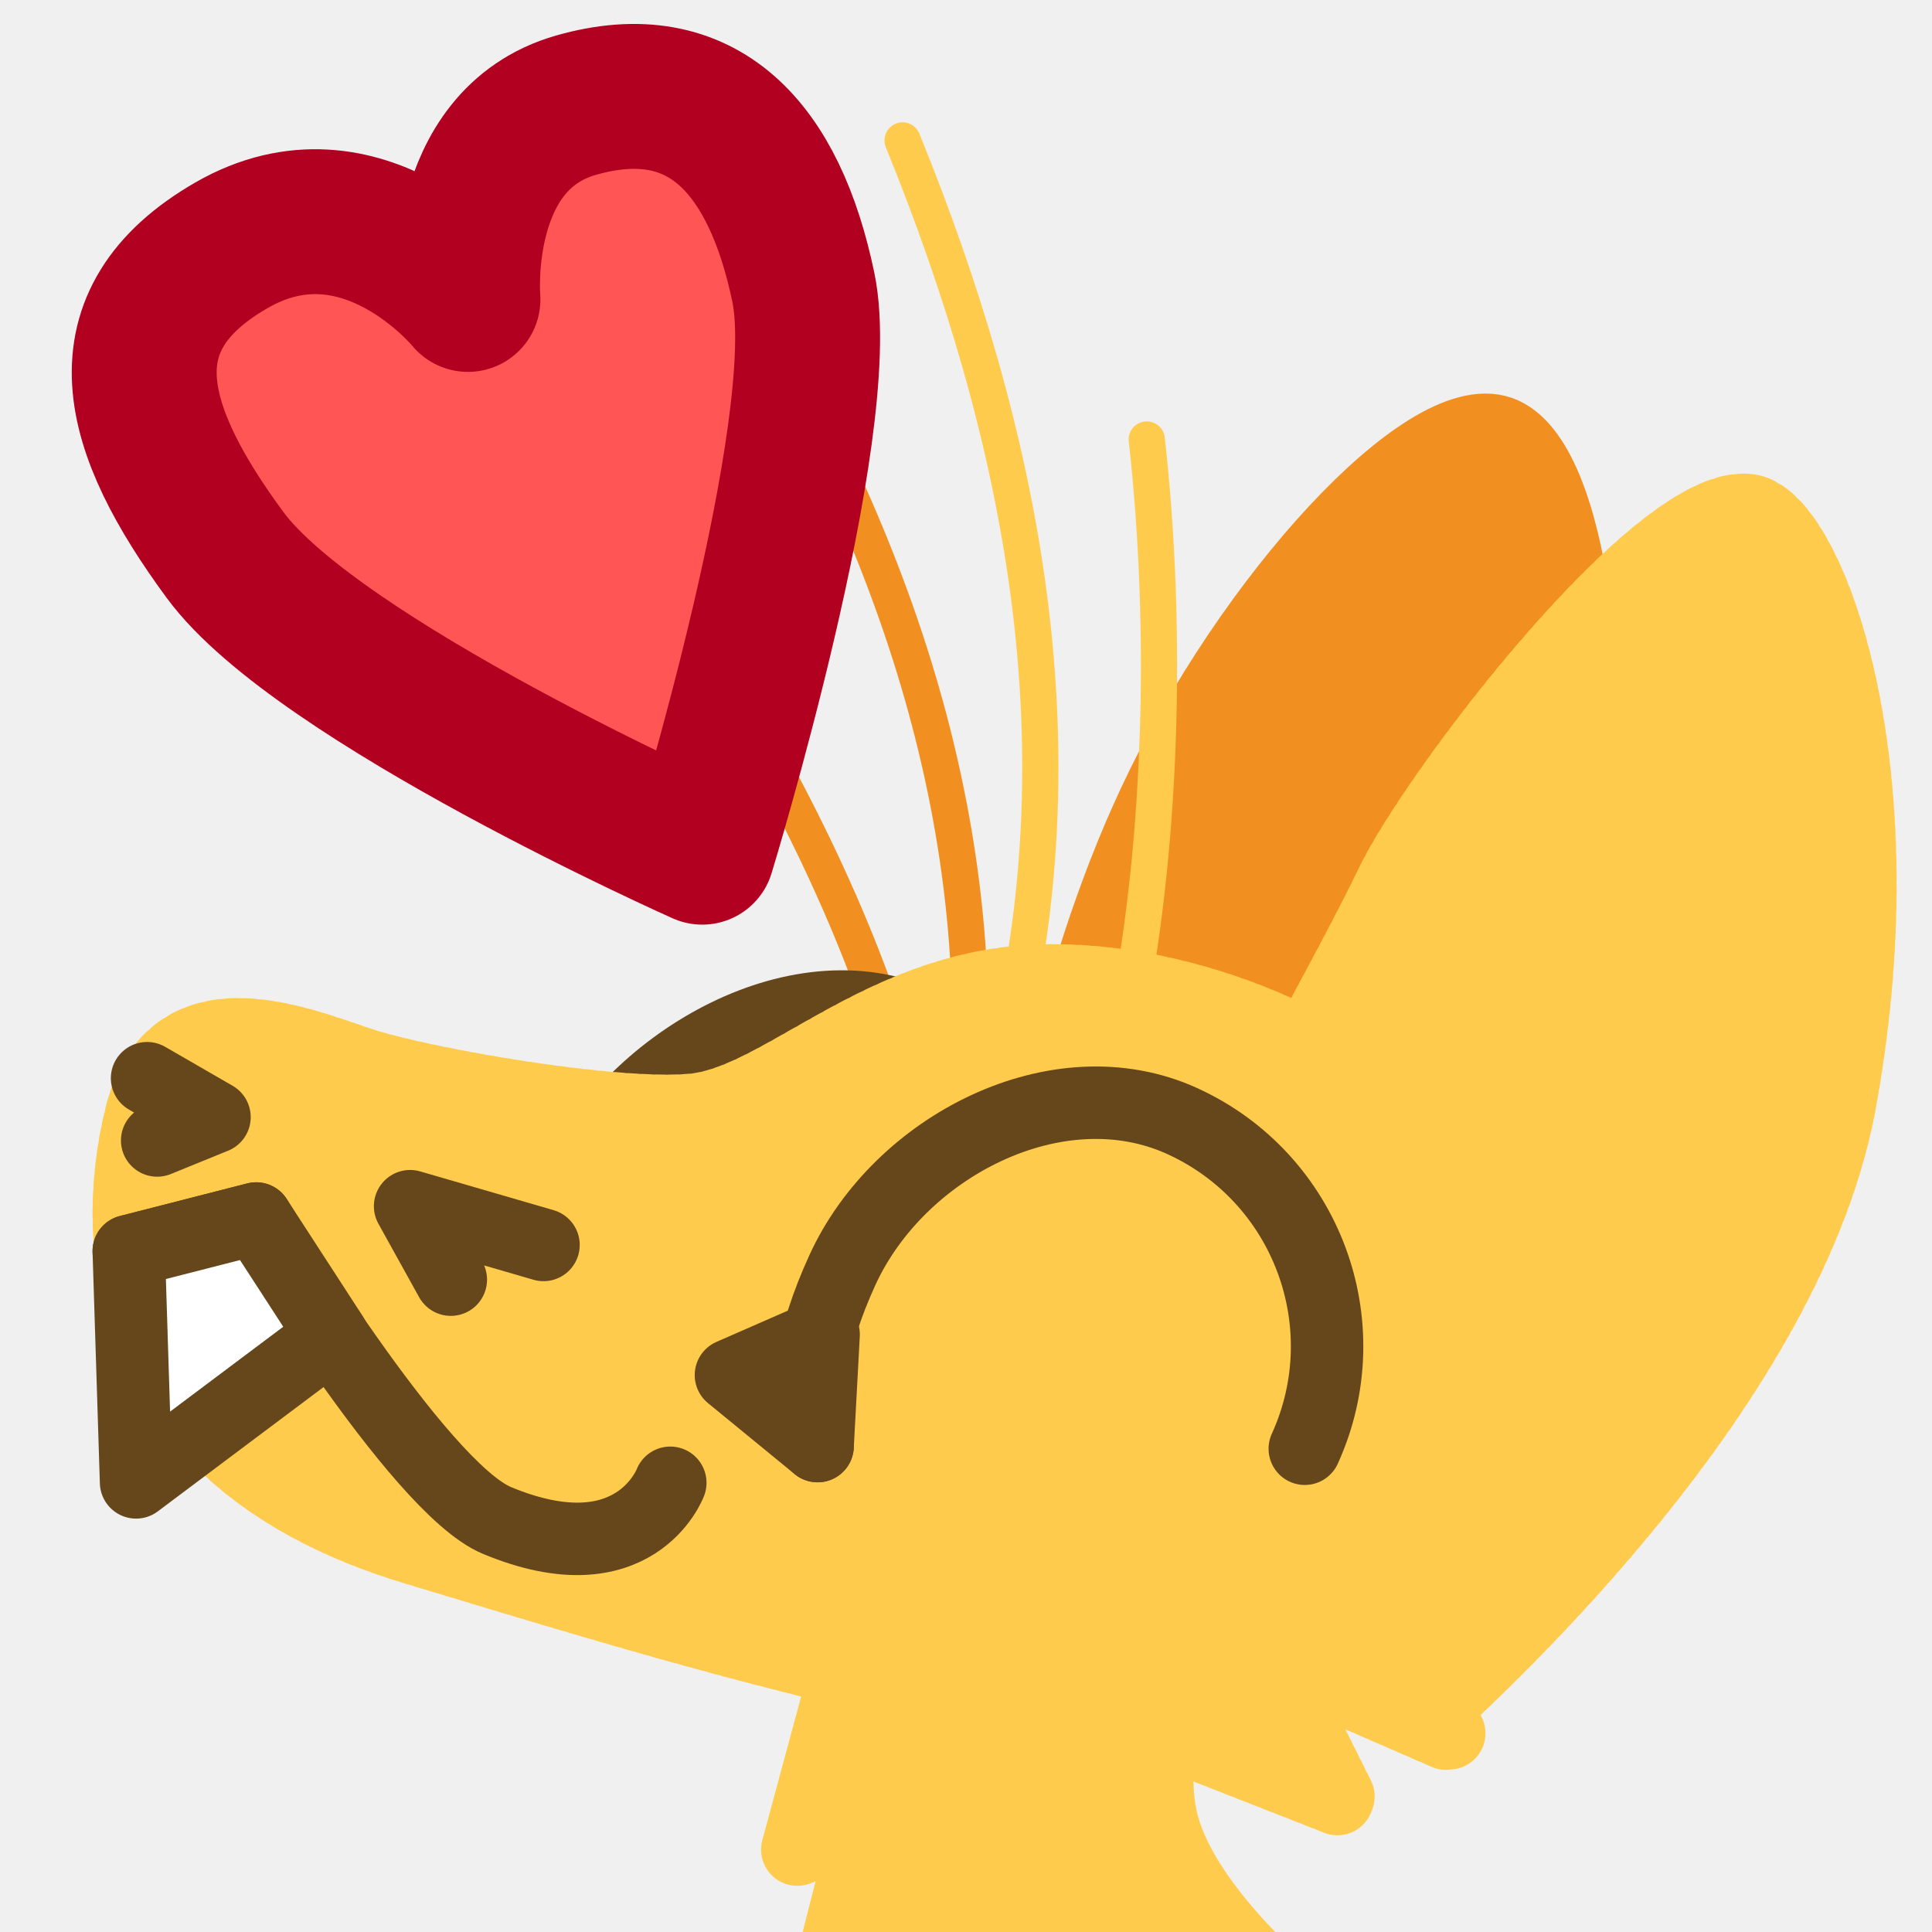
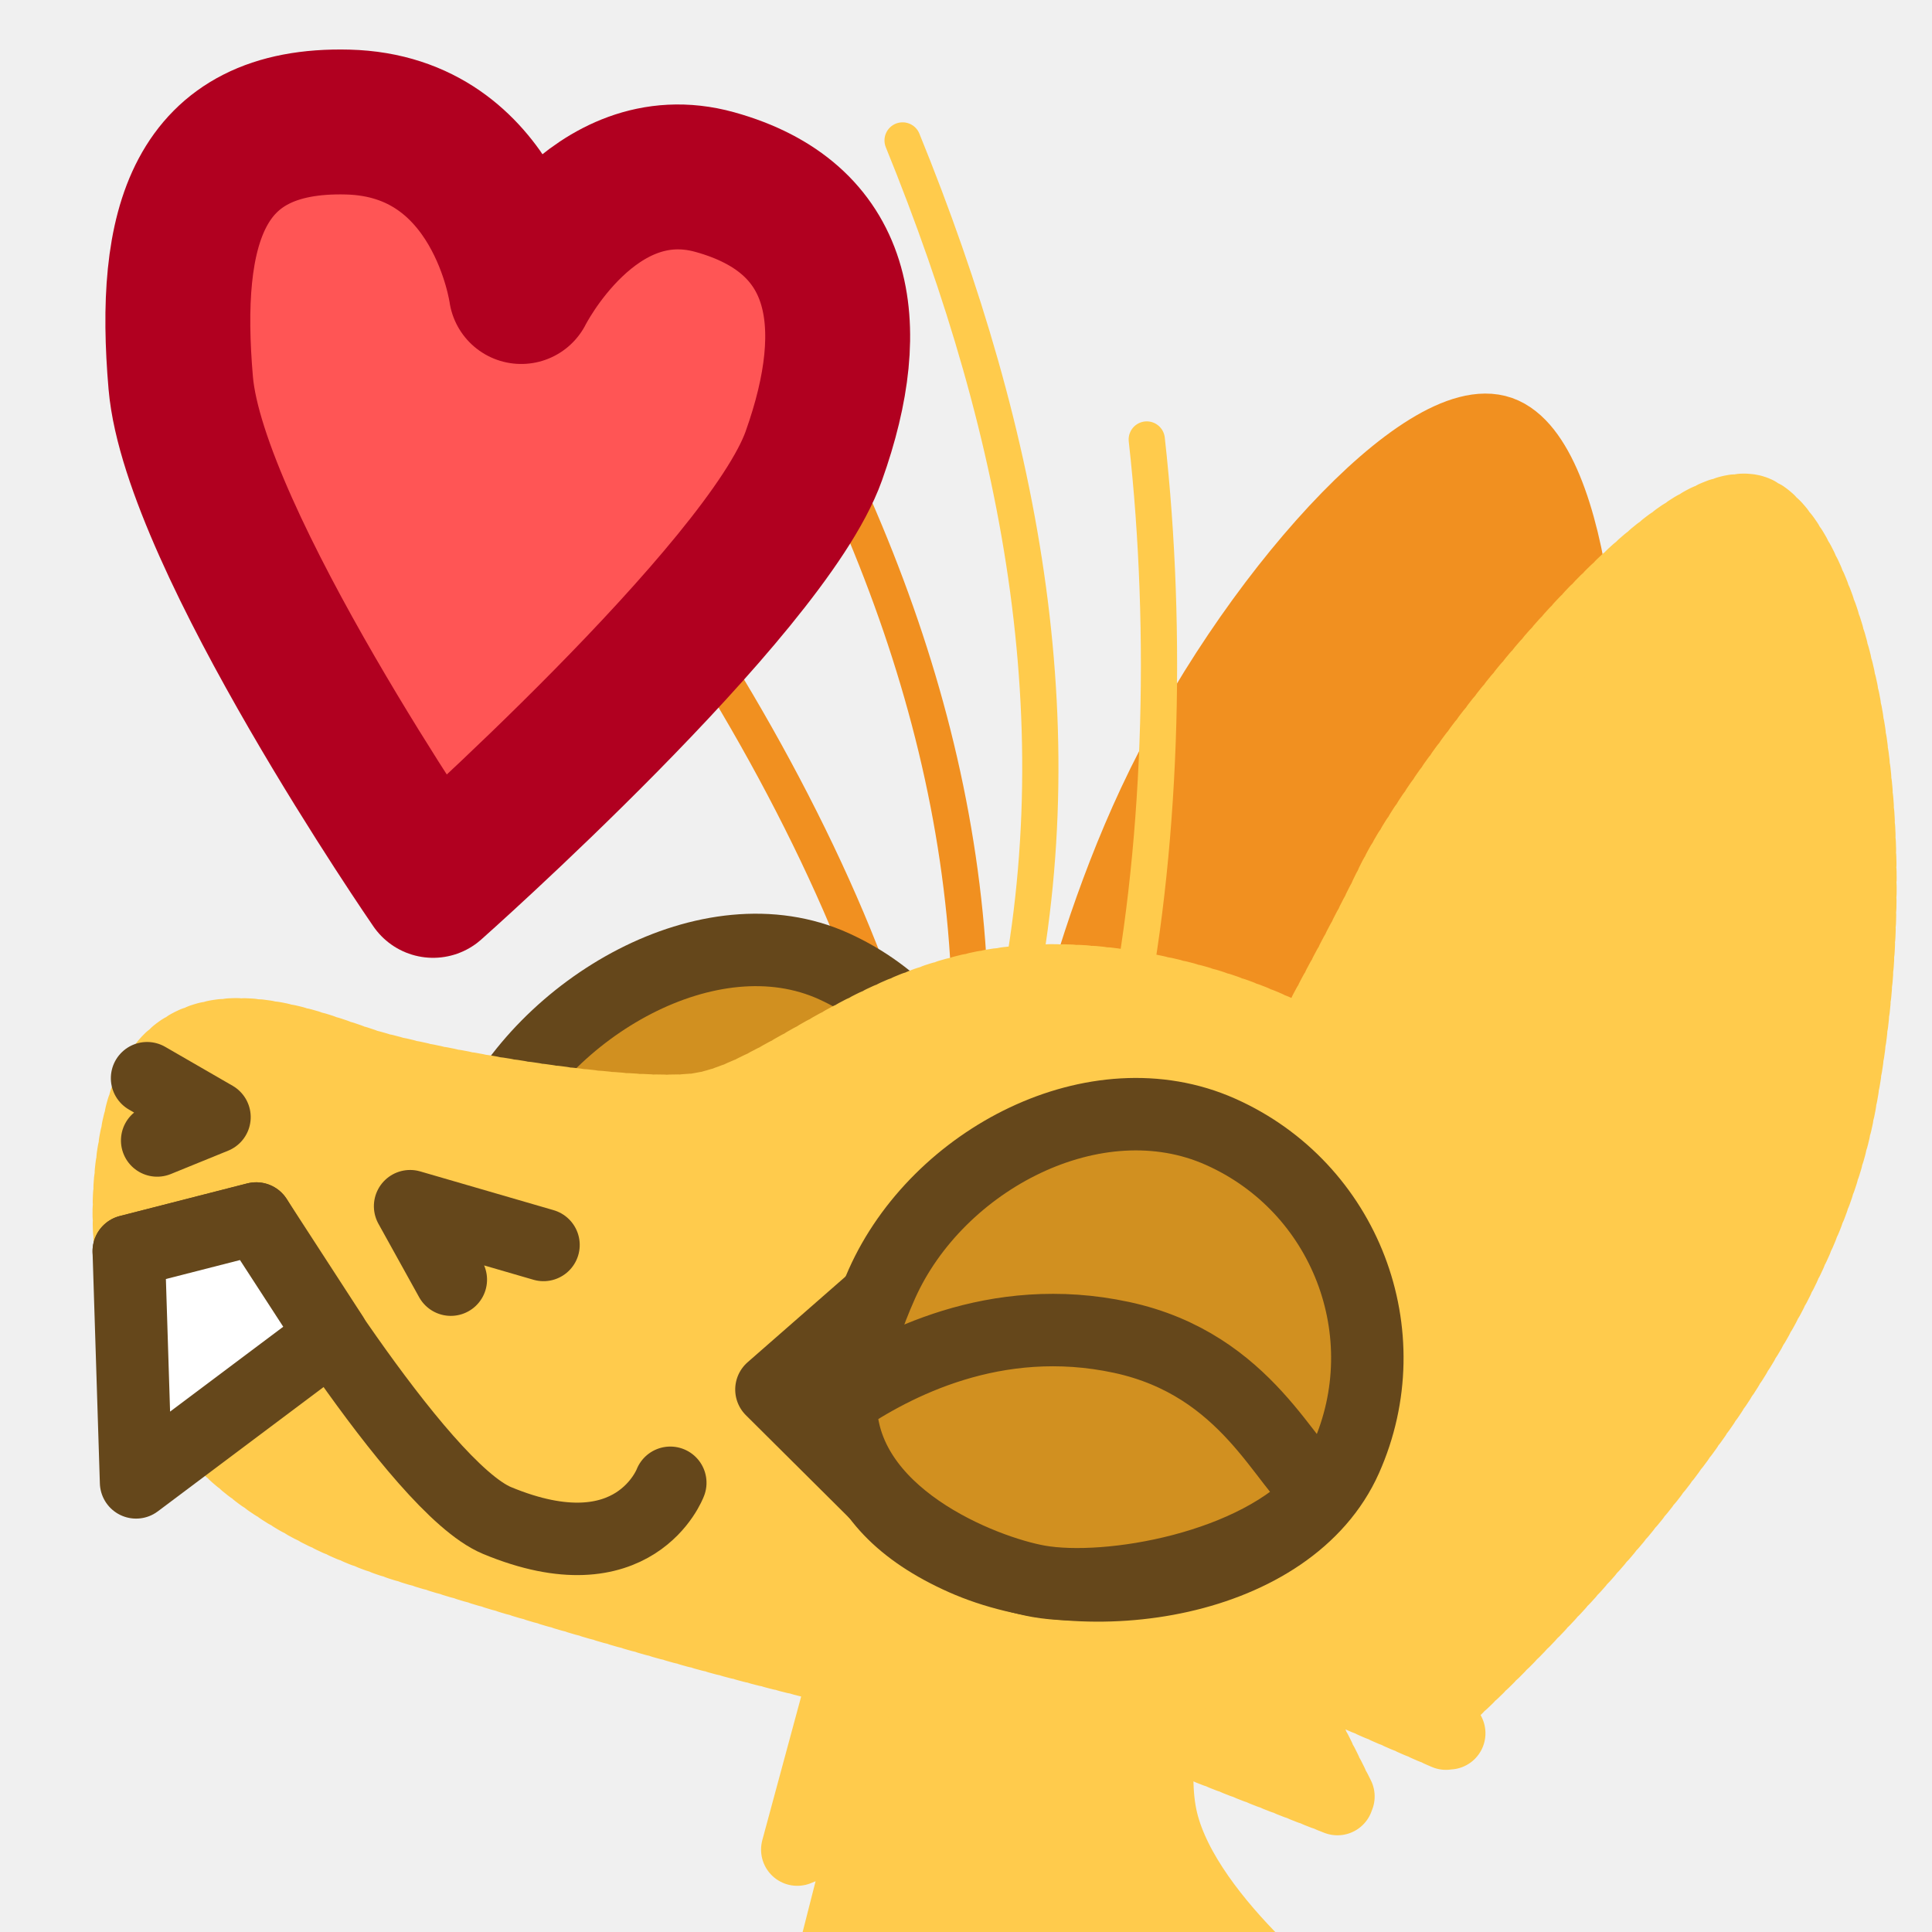
<svg xmlns="http://www.w3.org/2000/svg" version="1.1" id="svg824" width="1706.667" height="1706.667" viewBox="0 0 1706.667 1706.667">
  <defs id="defs828" />
  <g id="layer1" style="display:inline">
    <path style="display:none;fill:#123456;stroke:#123456;stroke-width:64;stroke-linecap:round;stroke-linejoin:round;-inkscape-stroke:none;paint-order:fill markers stroke;stop-color:#000000" d="m 1298.031,865.098 c 70.798,131.454 185.382,239.025 198.706,401.828 -29.438,-19.135 -55.932,-14.719 -79.483,13.247 91.022,54.7 58.514,175.917 81.69,267.15 l -99.353,6.624 c 66.759,58.919 81.773,128.186 90.522,198.706 l -494.507,2.208 c -24.38,-41.481 23.115,-208.563 66.236,-227.044 0,0 3.379,-20.015 -75.353,-9.455 C 1015.23,1271.09 1172.184,1096.186 1298.031,865.098 Z" id="path3091" />
    <path style="opacity:1;fill:#ffcb4c;fill-opacity:1;stroke:#ffcb4c;stroke-width:64;stroke-linecap:round;stroke-linejoin:round;stroke-miterlimit:4;stroke-dasharray:none;stroke-dashoffset:0;stroke-opacity:1;paint-order:fill markers stroke;stop-color:#000000" d="m 769.08,1394.359 -64.785,239.508 62.822,-25.521 -51.043,200.244 459.384,-15.705 c 0,0 -127.607,-94.233 -149.202,-184.539 -21.595,-90.306 51.043,-253.25 51.043,-253.25 z" id="path3340" />
    <g id="g12988" transform="rotate(24.47833,679.9692,1182.842)">
      <path style="display:inline;fill:none;fill-opacity:1;stroke:#f19020;stroke-width:32;stroke-linecap:round;stroke-linejoin:round;stroke-miterlimit:4;stroke-dasharray:none;stroke-dashoffset:0;stroke-opacity:1;paint-order:fill markers stroke;stop-color:#000000" d="M 206.049,553.694 C 359.575,632.156 520.102,745.587 632.843,860.187" id="path6280-0-6" />
      <path style="display:inline;fill:none;fill-opacity:1;stroke:#f19020;stroke-width:32;stroke-linecap:round;stroke-linejoin:round;stroke-miterlimit:4;stroke-dasharray:none;stroke-dashoffset:0;stroke-opacity:1;paint-order:fill markers stroke;stop-color:#000000" d="M 214.163,309.731 C 453.7,464.053 646.247,652.291 747.67,906.302" id="path6280-3" />
-       <g id="g12997" style="fill:none" transform="translate(34.65709,21.51478)">
-         <path id="path1915-9" style="display:inline;fill:none;stroke:#65471b;stroke-width:64;stroke-linecap:round;stroke-linejoin:round;paint-order:fill markers stroke;stop-color:#000000" d="m 869.113,1070.759 c 1e-5,120.717 -155.86,218.577 -276.577,218.577 -120.717,0 -160.577,-55.86 -160.577,-176.577 0,-120.717 97.86,-260.577 218.577,-260.577 120.717,0 218.577,97.86 218.577,218.577 z" />
+       <g id="g12997" style="fill:#d19020;fill-opacity:1" transform="translate(-55.22933,7.499404)">
+         <path id="path1915-9" style="display:inline;fill:#d19020;fill-opacity:1;stroke:#65471b;stroke-width:64;stroke-linecap:round;stroke-linejoin:round;paint-order:fill markers stroke;stop-color:#000000" d="m 869.113,1070.759 c 1e-5,120.717 -155.86,218.577 -276.577,218.577 -120.717,0 -160.577,-55.86 -160.577,-176.577 0,-120.717 97.86,-260.577 218.577,-260.577 120.717,0 218.577,97.86 218.577,218.577 z" />
      </g>
      <path style="opacity:1;fill:#f19020;fill-opacity:1;stroke:#f19020;stroke-width:64;stroke-linecap:round;stroke-miterlimit:4;stroke-dasharray:none;stroke-dashoffset:0;stroke-opacity:1;paint-order:fill markers stroke;stop-color:#000000" d="m 842.789,963.719 c 0,0 -51.9,-169.469 -50.102,-352.192 1.979,-201.014 74.233,-419.111 142.555,-425.107 68.323,-5.996 183.227,187.899 215.136,326.293 31.909,138.394 5.892,445.968 5.892,445.968 z" id="path1640" />
      <path id="path1148" style="display:inline;opacity:1;fill:#ffcb4c;stroke:#ffcb4c;stroke-width:64;stroke-linecap:round;stroke-linejoin:round;stroke-miterlimit:4;stroke-dasharray:6.4, 6.4;stroke-dashoffset:0;stroke-opacity:1;paint-order:fill markers stroke;stop-color:#000000" d="m 1299.055,1153.559 c 0,0 -0.108,-10.821 -0.951,-28.418 -0.422,-8.799 -1.026,-19.291 -1.895,-30.973 -0.869,-11.681 -2,-24.552 -3.473,-38.105 -1.473,-13.553 -3.289,-27.788 -5.523,-42.201 -2.235,-14.413 -4.889,-29.005 -8.043,-43.268 -1.577,-7.131 -3.279,-14.182 -5.115,-21.086 -1.836,-6.904 -3.807,-13.662 -5.922,-20.213 -2.115,-6.551 -4.373,-12.892 -6.787,-18.963 -2.414,-6.071 -4.983,-11.87 -7.715,-17.334 -2.732,-5.464 -5.935,-10.786 -9.539,-15.961 -3.604,-5.175 -7.611,-10.205 -11.949,-15.084 -4.338,-4.879 -9.007,-9.609 -13.94,-14.186 -4.932,-4.576 -10.126,-8.999 -15.514,-13.266 -5.387,-4.266 -10.967,-8.375 -16.67,-12.324 -5.703,-3.949 -11.53,-7.738 -17.41,-11.363 -11.761,-7.251 -23.737,-13.847 -35.371,-19.76 -11.634,-5.913 -22.926,-11.142 -33.32,-15.66 -10.395,-4.519 -19.891,-8.326 -27.934,-11.395 -16.085,-6.137 -26.354,-9.318 -26.354,-9.318 -106.831,-15.988 -232.175,6.969 -312.625,60.014 -101.267,66.77 -136.887,176.629 -198.707,211.955 -61.82,35.325 -225.2,77.273 -280.396,83.897 -55.196,6.623 -183.25,6.625 -161.172,123.641 22.078,117.016 112.599,282.605 377.541,247.279 264.942,-35.326 313.515,-44.157 536.508,-88.314 22.897,-4.534 53.848,-18.32 86.828,-36.947 l 213.871,-11.428 -92.926,-75.256 c 5.358,-4.84 10.6,-9.718 15.633,-14.637 l 142.076,-2.375 -84.881,-69.668 c 3.481,-6.554 6.481,-13.021 8.627,-19.307 1.052,-3.082 2.033,-6.627 3.047,-9.977 z" />
      <path style="display:none;fill:#123456;stroke:#123456;stroke-width:64;stroke-linecap:round;stroke-linejoin:round;-inkscape-stroke:none;paint-order:fill markers stroke;stop-color:#000000" d="M 880.931,744.045 C 763.916,771.643 622.613,916.257 622.613,916.257 620.953,833.211 611.28,749.437 735.213,677.809 c -124.695,-7.457 -249.288,-15.117 -408.452,46.365 0,0 303.226,-263.622 490.142,-280.397 172.212,-15.455 264.942,37.533 264.942,37.533 -0.192,-45.683 -31.458,-88.259 -90.522,-128.055 0,0 295.852,97.145 333.385,194.291 37.533,97.145 28.702,167.796 28.702,167.796 l -243.752,34.923 c 0,0 -111.711,-33.819 -228.727,-6.221 z" id="path1637" />
      <path id="path13483" style="display:inline;opacity:1;fill:#ffcb4c;stroke:#ffcb4c;stroke-width:64;stroke-linecap:round;stroke-linejoin:round;stroke-miterlimit:4;stroke-dasharray:6.4, 6.4;stroke-dashoffset:0;stroke-opacity:1;paint-order:fill markers stroke;stop-color:#000000" d="m 1164.007,158.023 c -76.213,22.563 -149.056,341.222 -150.863,431.499 -1.609,80.377 -18.354,286.487 -23.152,344.913 40.059,369.25 234.644,298.903 356.231,310.525 59.512,-140.195 162.285,-428.71 107.386,-645.385 -75.163,-296.654 -240.179,-456.183 -289.601,-441.551 z" />
      <g id="g13003">
        <path style="opacity:1;fill:none;fill-opacity:1;stroke:#65471b;stroke-width:64;stroke-linecap:round;stroke-linejoin:round;stroke-miterlimit:4;stroke-dasharray:none;stroke-dashoffset:0;stroke-opacity:1;paint-order:fill markers stroke;stop-color:#000000" d="m 83.898,1201.07 68.443,6.623 -37.533,39.741" id="path2163" />
        <path style="opacity:1;fill:none;fill-opacity:1;stroke:#65471b;stroke-width:64;stroke-linecap:round;stroke-linejoin:round;stroke-miterlimit:4;stroke-dasharray:none;stroke-dashoffset:0;stroke-opacity:1;paint-order:fill markers stroke;stop-color:#000000" d="m 401.828,1251.85 -59.612,-44.157 121.432,-17.663" id="path2198" />
        <path style="opacity:1;fill:none;fill-opacity:1;stroke:#65471b;stroke-width:64;stroke-linecap:round;stroke-linejoin:round;stroke-miterlimit:4;stroke-dasharray:none;stroke-dashoffset:0;stroke-opacity:1;paint-order:fill markers stroke;stop-color:#000000" d="m 132.471,1346.787 90.522,-72.859 c 0,0 227.99,157.194 304.174,154.641 131.805,-4.416 125.469,-93.736 125.469,-93.736" id="path2200" />
        <path style="opacity:1;fill:#ffffff;fill-opacity:1;stroke:#65471b;stroke-width:64;stroke-linecap:round;stroke-linejoin:round;stroke-miterlimit:4;stroke-dasharray:none;stroke-dashoffset:0;stroke-opacity:1;paint-order:fill markers stroke;stop-color:#000000" d="m 222.993,1530.039 -90.522,-183.251 90.522,-72.859 103.769,66.235 z" id="path2202" />
      </g>
-       <g id="g12993">
-         <path style="opacity:1;fill:#65471b;fill-opacity:1;stroke:#65471b;stroke-width:64;stroke-linecap:round;stroke-linejoin:round;stroke-miterlimit:4;stroke-dasharray:none;stroke-dashoffset:0;stroke-opacity:1;paint-order:fill markers stroke;stop-color:#000000" d="m 661.976,1226.049 59.656,-66.534 35.995,91.892 z" id="path7852" />
-         <path id="path1915" style="opacity:1;fill:none;stroke:#65471b;stroke-width:64;stroke-linecap:round;stroke-linejoin:round;paint-order:fill markers stroke;stop-color:#000000" d="m 757.627,1251.407 c -31.446,-33.041 -44.492,-84.347 -44.492,-150.184 -4e-5,-120.717 97.86,-244.577 218.577,-244.577 120.717,-2e-5 218.577,97.86 218.577,218.577" />
-       </g>
      <path style="opacity:1;fill:none;fill-opacity:1;stroke:#ffcb4c;stroke-width:32;stroke-linecap:round;stroke-linejoin:round;stroke-miterlimit:4;stroke-dasharray:none;stroke-dashoffset:0;stroke-opacity:1;paint-order:fill markers stroke;stop-color:#000000" d="M 348.066,170.596 C 555.168,366.305 709.848,586.718 762.87,855.04" id="path6280" />
      <path style="display:inline;fill:none;fill-opacity:1;stroke:#ffcb4c;stroke-width:32;stroke-linecap:round;stroke-linejoin:round;stroke-miterlimit:4;stroke-dasharray:none;stroke-dashoffset:0;stroke-opacity:1;paint-order:fill markers stroke;stop-color:#000000" d="M 653.826,321.647 C 742.297,469.631 818.141,650.969 852.865,807.933" id="path6280-0" />
+       <g id="g12993" transform="rotate(-0.4680674,287.4386,-3407.547)" style="display:inline;fill:#d19020;fill-opacity:1">
+         <path style="opacity:1;fill:#d19020;fill-opacity:1;stroke:#65471b;stroke-width:64;stroke-linecap:round;stroke-linejoin:round;stroke-miterlimit:4;stroke-dasharray:none;stroke-dashoffset:0;stroke-opacity:1;paint-order:fill markers stroke;stop-color:#000000" d="m 661.976,1226.049 53.367,-115.501 86.531,168.711 z" id="path7852" />
+         <path id="path1915" style="opacity:1;fill:#d19020;fill-opacity:1;stroke:#65471b;stroke-width:64;stroke-linecap:round;stroke-linejoin:round;paint-order:fill markers stroke;stop-color:#000000" d="m 1150.289,1075.222 c 0,120.717 -151.86,218.577 -272.577,218.577 -120.717,0 -164.577,-71.86 -164.577,-192.577 -2e-5,-120.717 97.86,-244.577 218.577,-244.577 120.717,-2e-5 218.577,97.86 218.577,218.577 z" />
+         <path id="path1749" style="display:inline;fill:#d19020;fill-opacity:1;stroke:#65471b;stroke-width:64;stroke-linecap:round;stroke-linejoin:round;-inkscape-stroke:none;paint-order:fill markers stroke;stop-color:#000000" d="m 925.783,1058.14 c -111.901,23.517 -174.601,104.195 -204.103,151.674 39.968,93.965 177.1,86.881 225.006,74.903 60.343,-15.087 171.346,-89.012 196.729,-172.482 -38.486,-7.457 -105.731,-77.613 -217.633,-54.096 z" />
+       </g>
    </g>
  </g>
-   <path style="fill:#ff5555;stroke:#b10020;stroke-width:128;stroke-linecap:round;stroke-linejoin:round;stroke-miterlimit:4;stroke-dasharray:none;paint-order:fill markers stroke;stop-color:#000000;stroke-opacity:1" d="m 620.337,752.79 c 0,0 -339.529,-151.083 -421.547,-262.567 -82.018,-111.484 -109.706,-207.108 5.797,-273.619 115.504,-66.511 208.781,47.912 208.781,47.912 0,0 -11.839,-141.001 95.522,-171.614 C 620.838,60.981 683.936,130.306 709.667,253.897 735.399,377.487 620.337,752.79 620.337,752.79 Z" id="path1288" />
+   <path style="fill:#ff5555;stroke:#b10020;stroke-width:128;stroke-linecap:round;stroke-linejoin:round;stroke-miterlimit:4;stroke-dasharray:none;stroke-opacity:1;paint-order:fill markers stroke;stop-color:#000000" d="m 382.593,782.105 c 0,0 -211.034,-305.893 -222.931,-443.785 -11.897,-137.892 14.308,-233.933 147.548,-230.5 133.24,3.432 153.216,149.7 153.216,149.7 0,0 63.38,-126.508 170.963,-96.682 112.178,31.1 129.899,123.15 87.449,242.039 -42.45,118.889 -336.244,379.228 -336.244,379.228 z" id="path1288" />
</svg>
